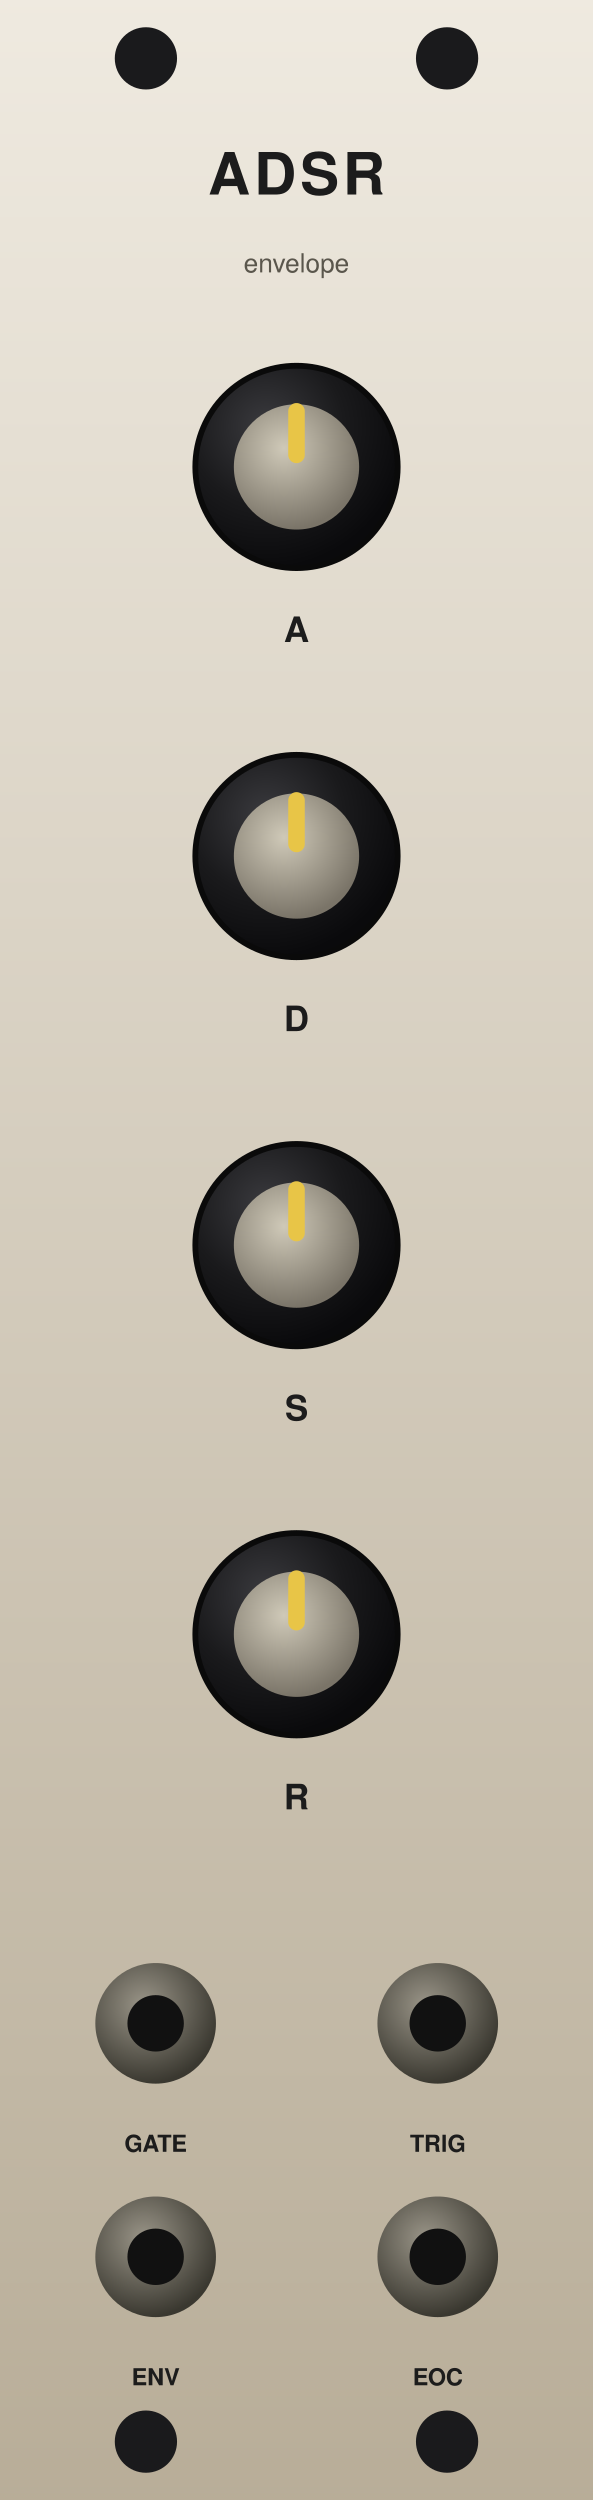
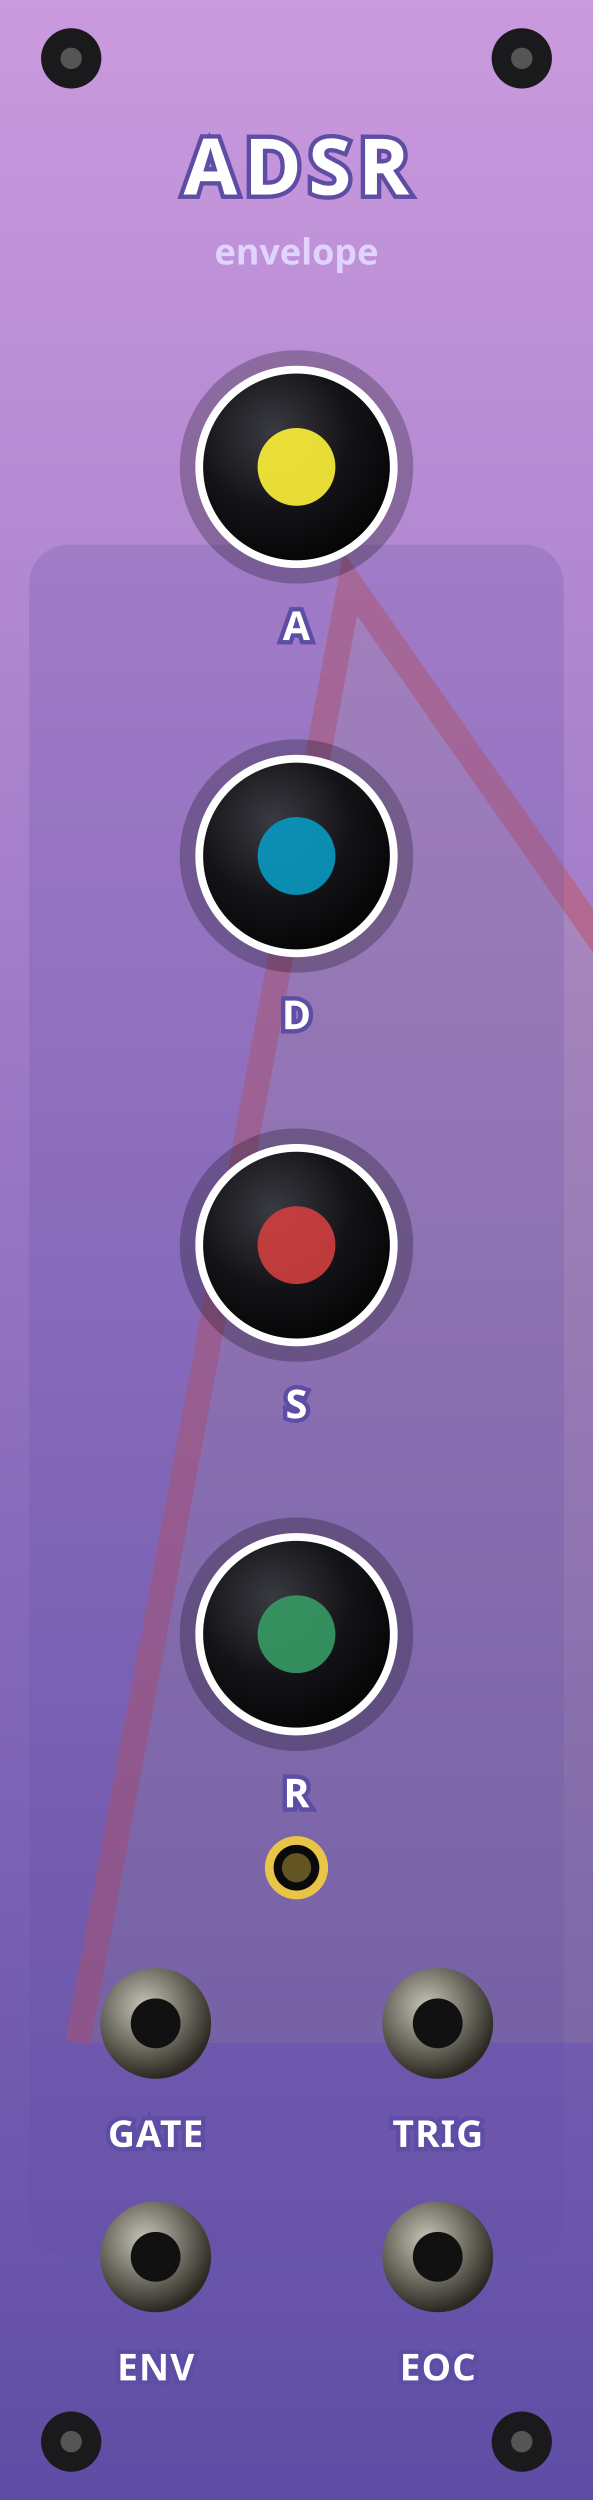
<svg xmlns="http://www.w3.org/2000/svg" width="30.48mm" height="128.5mm" viewBox="0 0 30.48 128.5" preserveAspectRatio="none">
  <defs>
-     <linearGradient id="alu" x1="0" y1="0" x2="0" y2="1">
-       <stop offset="0" stop-color="#efeae0" />
-       <stop offset="1" stop-color="#b8ad98" />
+     <linearGradient id="adsralu" x1="0" y1="0" x2="0" y2="1">
+       <stop offset="0" stop-color="#cb9ade" />
+       <stop offset="1" stop-color="#5e4da5" />
    </linearGradient>
-     <radialGradient id="knobBody" cx="35%" cy="30%" r="70%">
-       <stop offset="0" stop-color="#3a3a3e" />
-       <stop offset=".55" stop-color="#1a1a1c" />
-       <stop offset="1" stop-color="#0a0a0c" />
+     <radialGradient id="adsrwell" cx="38%" cy="32%" r="70%">
+       <stop offset="0" stop-color="#3a3a42" />
+       <stop offset=".55" stop-color="#141418" />
+       <stop offset="1" stop-color="#050506" />
    </radialGradient>
-     <radialGradient id="knobCap" cx="40%" cy="35%" r="65%">
-       <stop offset="0" stop-color="#cfc9b8" />
-       <stop offset="1" stop-color="#7a7468" />
-     </radialGradient>
-     <radialGradient id="jackRing" cx="40%" cy="35%" r="65%">
-       <stop offset="0" stop-color="#9a9588" />
-       <stop offset="1" stop-color="#3a3830" />
+     <radialGradient id="adsrjack" cx="40%" cy="35%" r="65%">
+       <stop offset="0" stop-color="#c8c4b8" />
+       <stop offset="1" stop-color="#2a2820" />
    </radialGradient>
  </defs>
-   <rect width="30.48" height="128.5" fill="url(#alu)" />
-   <circle cx="7.5" cy="3" r="1.6" fill="#1a1a1c" />
-   <circle cx="22.98" cy="3" r="1.6" fill="#1a1a1c" />
-   <circle cx="7.5" cy="125.5" r="1.6" fill="#1a1a1c" />
-   <circle cx="22.98" cy="125.5" r="1.6" fill="#1a1a1c" />
-   <text x="15.24" y="10" text-anchor="middle" font-family="Helvetica, Arial, sans-serif" font-size="3" font-weight="700" letter-spacing="0.2" fill="#1c1c1c">ADSR</text>
-   <text x="15.24" y="14" text-anchor="middle" font-family="Helvetica, Arial, sans-serif" font-size="1.35" fill="#5a564c">envelope</text>
-   <g transform="translate(15.24,24)">
-     <circle r="5.2" fill="url(#knobBody)" stroke="#0a0a0a" stroke-width=".3" />
-     <circle r="3.22" fill="url(#knobCap)" />
-     <line x1="0" y1="-2.86" x2="0" y2="-0.62" stroke="#e8c547" stroke-width=".85" stroke-linecap="round" />
+   <rect width="30.48" height="128.5" fill="url(#adsralu)" />
+   <g opacity="0.45">
+     <path d="M4 105 L18 30 L32 50 L55 50 L75 105" fill="#cbc663" fill-opacity=".25" stroke="#c5504e" stroke-width="1.3" />
  </g>
-   <text x="15.24" y="33" text-anchor="middle" font-family="Helvetica, Arial, sans-serif" font-size="1.8" font-weight="700" fill="#1c1c1c">A</text>
-   <g transform="translate(15.24,44)">
-     <circle r="5.2" fill="url(#knobBody)" stroke="#0a0a0a" stroke-width=".3" />
-     <circle r="3.22" fill="url(#knobCap)" />
-     <line x1="0" y1="-2.86" x2="0" y2="-0.62" stroke="#e8c547" stroke-width=".85" stroke-linecap="round" />
-   </g>
-   <text x="15.24" y="53" text-anchor="middle" font-family="Helvetica, Arial, sans-serif" font-size="1.8" font-weight="700" fill="#1c1c1c">D</text>
-   <g transform="translate(15.24,64)">
-     <circle r="5.2" fill="url(#knobBody)" stroke="#0a0a0a" stroke-width=".3" />
-     <circle r="3.22" fill="url(#knobCap)" />
-     <line x1="0" y1="-2.86" x2="0" y2="-0.62" stroke="#e8c547" stroke-width=".85" stroke-linecap="round" />
-   </g>
-   <text x="15.24" y="73" text-anchor="middle" font-family="Helvetica, Arial, sans-serif" font-size="1.8" font-weight="700" fill="#1c1c1c">S</text>
-   <g transform="translate(15.24,84)">
-     <circle r="5.2" fill="url(#knobBody)" stroke="#0a0a0a" stroke-width=".3" />
-     <circle r="3.22" fill="url(#knobCap)" />
-     <line x1="0" y1="-2.86" x2="0" y2="-0.62" stroke="#e8c547" stroke-width=".85" stroke-linecap="round" />
-   </g>
-   <text x="15.24" y="93" text-anchor="middle" font-family="Helvetica, Arial, sans-serif" font-size="1.8" font-weight="700" fill="#1c1c1c">R</text>
-   <g transform="translate(8,104)">
-     <circle r="3.1" fill="url(#jackRing)" />
-     <circle r="1.45" fill="#111" />
-   </g>
-   <text x="8" y="110.6" text-anchor="middle" font-family="Helvetica, Arial, sans-serif" font-size="1.2" font-weight="700" fill="#1c1c1c">GATE</text>
-   <g transform="translate(22.5,104)">
-     <circle r="3.1" fill="url(#jackRing)" />
-     <circle r="1.45" fill="#111" />
-   </g>
-   <text x="22.5" y="110.6" text-anchor="middle" font-family="Helvetica, Arial, sans-serif" font-size="1.2" font-weight="700" fill="#1c1c1c">TRIG</text>
-   <g transform="translate(8,116)">
-     <circle r="3.1" fill="url(#jackRing)" />
-     <circle r="1.45" fill="#111" />
-   </g>
-   <text x="8" y="122.6" text-anchor="middle" font-family="Helvetica, Arial, sans-serif" font-size="1.2" font-weight="700" fill="#1c1c1c">ENV</text>
-   <g transform="translate(22.5,116)">
-     <circle r="3.1" fill="url(#jackRing)" />
-     <circle r="1.45" fill="#111" />
-   </g>
-   <text x="22.5" y="122.6" text-anchor="middle" font-family="Helvetica, Arial, sans-serif" font-size="1.2" font-weight="700" fill="#1c1c1c">EOC</text>
+   <rect x="1.5" y="28" width="27.48" height="88" rx="2" fill="#5e4da5" opacity=".22" />
+   <circle cx="3.66" cy="3" r="1.55" fill="#1a1a1c" />
+   <circle cx="3.66" cy="3" r=".55" fill="#555" />
+   <circle cx="26.82" cy="3" r="1.55" fill="#1a1a1c" />
+   <circle cx="26.82" cy="3" r=".55" fill="#555" />
+   <circle cx="3.66" cy="125.5" r="1.55" fill="#1a1a1c" />
+   <circle cx="3.66" cy="125.5" r=".55" fill="#555" />
+   <circle cx="26.82" cy="125.5" r="1.55" fill="#1a1a1c" />
+   <circle cx="26.82" cy="125.5" r=".55" fill="#555" />
+   <text x="15.24" y="10" text-anchor="middle" font-family="&quot;Avenir Next&quot;, Futura, &quot;Century Gothic&quot;, &quot;Trebuchet MS&quot;, sans-serif" font-size="4" letter-spacing="0.35" font-weight="900" fill="#ffffff" stroke="#5e4da5" stroke-width="0.45" paint-order="stroke fill">ADSR</text>
+   <text x="15.24" y="13.6" text-anchor="middle" font-family="&quot;Avenir Next&quot;, Futura, &quot;Century Gothic&quot;, &quot;Trebuchet MS&quot;, sans-serif" font-size="1.85" font-weight="600" fill="#e0d4ff">envelope</text>
+   <circle cx="15.24" cy="24.00" r="6.00" fill="#000" opacity=".25" />
+   <circle cx="15.24" cy="24.00" r="5.00" fill="url(#adsrwell)" stroke="#ffffff" stroke-width=".4" />
+   <circle cx="15.24" cy="24.00" r="2.00" fill="#fef139" opacity=".9" />
+   <text x="15.24" y="32.90" text-anchor="middle" font-family="&quot;Avenir Next&quot;, &quot;Segoe UI&quot;, &quot;Trebuchet MS&quot;, sans-serif" font-size="2.05" letter-spacing="0.08" font-weight="700" fill="#ffffff" stroke="#5e4da5" stroke-width="0.45" paint-order="stroke fill">A</text>
+   <circle cx="15.24" cy="44.00" r="6.00" fill="#000" opacity=".25" />
+   <circle cx="15.24" cy="44.00" r="5.00" fill="url(#adsrwell)" stroke="#ffffff" stroke-width=".4" />
+   <circle cx="15.24" cy="44.00" r="2.00" fill="#0998c1" opacity=".9" />
+   <text x="15.24" y="52.90" text-anchor="middle" font-family="&quot;Avenir Next&quot;, &quot;Segoe UI&quot;, &quot;Trebuchet MS&quot;, sans-serif" font-size="2.05" letter-spacing="0.08" font-weight="700" fill="#ffffff" stroke="#5e4da5" stroke-width="0.45" paint-order="stroke fill">D</text>
+   <circle cx="15.24" cy="64.00" r="6.00" fill="#000" opacity=".25" />
+   <circle cx="15.24" cy="64.00" r="5.00" fill="url(#adsrwell)" stroke="#ffffff" stroke-width=".4" />
+   <circle cx="15.24" cy="64.00" r="2.00" fill="#d23e3e" opacity=".9" />
+   <text x="15.24" y="72.90" text-anchor="middle" font-family="&quot;Avenir Next&quot;, &quot;Segoe UI&quot;, &quot;Trebuchet MS&quot;, sans-serif" font-size="2.05" letter-spacing="0.08" font-weight="700" fill="#ffffff" stroke="#5e4da5" stroke-width="0.45" paint-order="stroke fill">S</text>
+   <circle cx="15.24" cy="84.00" r="6.00" fill="#000" opacity=".25" />
+   <circle cx="15.24" cy="84.00" r="5.00" fill="url(#adsrwell)" stroke="#ffffff" stroke-width=".4" />
+   <circle cx="15.24" cy="84.00" r="2.00" fill="#379a64" opacity=".9" />
+   <text x="15.24" y="92.90" text-anchor="middle" font-family="&quot;Avenir Next&quot;, &quot;Segoe UI&quot;, &quot;Trebuchet MS&quot;, sans-serif" font-size="2.05" letter-spacing="0.08" font-weight="700" fill="#ffffff" stroke="#5e4da5" stroke-width="0.45" paint-order="stroke fill">R</text>
+   <circle cx="15.24" cy="96.00" r="1.4" fill="#0a0a0c" stroke="#e8c547" stroke-width=".45" />
+   <circle cx="15.24" cy="96.00" r="0.75" fill="#e8c547" opacity=".4" />
+   <circle cx="8.00" cy="104.00" r="2.85" fill="url(#adsrjack)" />
+   <circle cx="8.00" cy="104.00" r="1.28" fill="#111" />
+   <text x="8.00" y="110.35" text-anchor="middle" font-family="&quot;Avenir Next&quot;, &quot;Segoe UI&quot;, &quot;Trebuchet MS&quot;, sans-serif" font-size="1.9" letter-spacing="0.06" font-weight="700" fill="#ffffff" stroke="#5e4da5" stroke-width="0.45" paint-order="stroke fill">GATE</text>
+   <circle cx="22.50" cy="104.00" r="2.85" fill="url(#adsrjack)" />
+   <circle cx="22.50" cy="104.00" r="1.28" fill="#111" />
+   <text x="22.50" y="110.35" text-anchor="middle" font-family="&quot;Avenir Next&quot;, &quot;Segoe UI&quot;, &quot;Trebuchet MS&quot;, sans-serif" font-size="1.9" letter-spacing="0.06" font-weight="700" fill="#ffffff" stroke="#5e4da5" stroke-width="0.45" paint-order="stroke fill">TRIG</text>
+   <circle cx="8.00" cy="116.00" r="2.85" fill="url(#adsrjack)" />
+   <circle cx="8.00" cy="116.00" r="1.28" fill="#111" />
+   <text x="8.00" y="122.35" text-anchor="middle" font-family="&quot;Avenir Next&quot;, &quot;Segoe UI&quot;, &quot;Trebuchet MS&quot;, sans-serif" font-size="1.9" letter-spacing="0.06" font-weight="700" fill="#ffffff" stroke="#5e4da5" stroke-width="0.45" paint-order="stroke fill">ENV</text>
+   <circle cx="22.50" cy="116.00" r="2.85" fill="url(#adsrjack)" />
+   <circle cx="22.50" cy="116.00" r="1.28" fill="#111" />
+   <text x="22.50" y="122.35" text-anchor="middle" font-family="&quot;Avenir Next&quot;, &quot;Segoe UI&quot;, &quot;Trebuchet MS&quot;, sans-serif" font-size="1.9" letter-spacing="0.06" font-weight="700" fill="#ffffff" stroke="#5e4da5" stroke-width="0.45" paint-order="stroke fill">EOC</text>
</svg>
